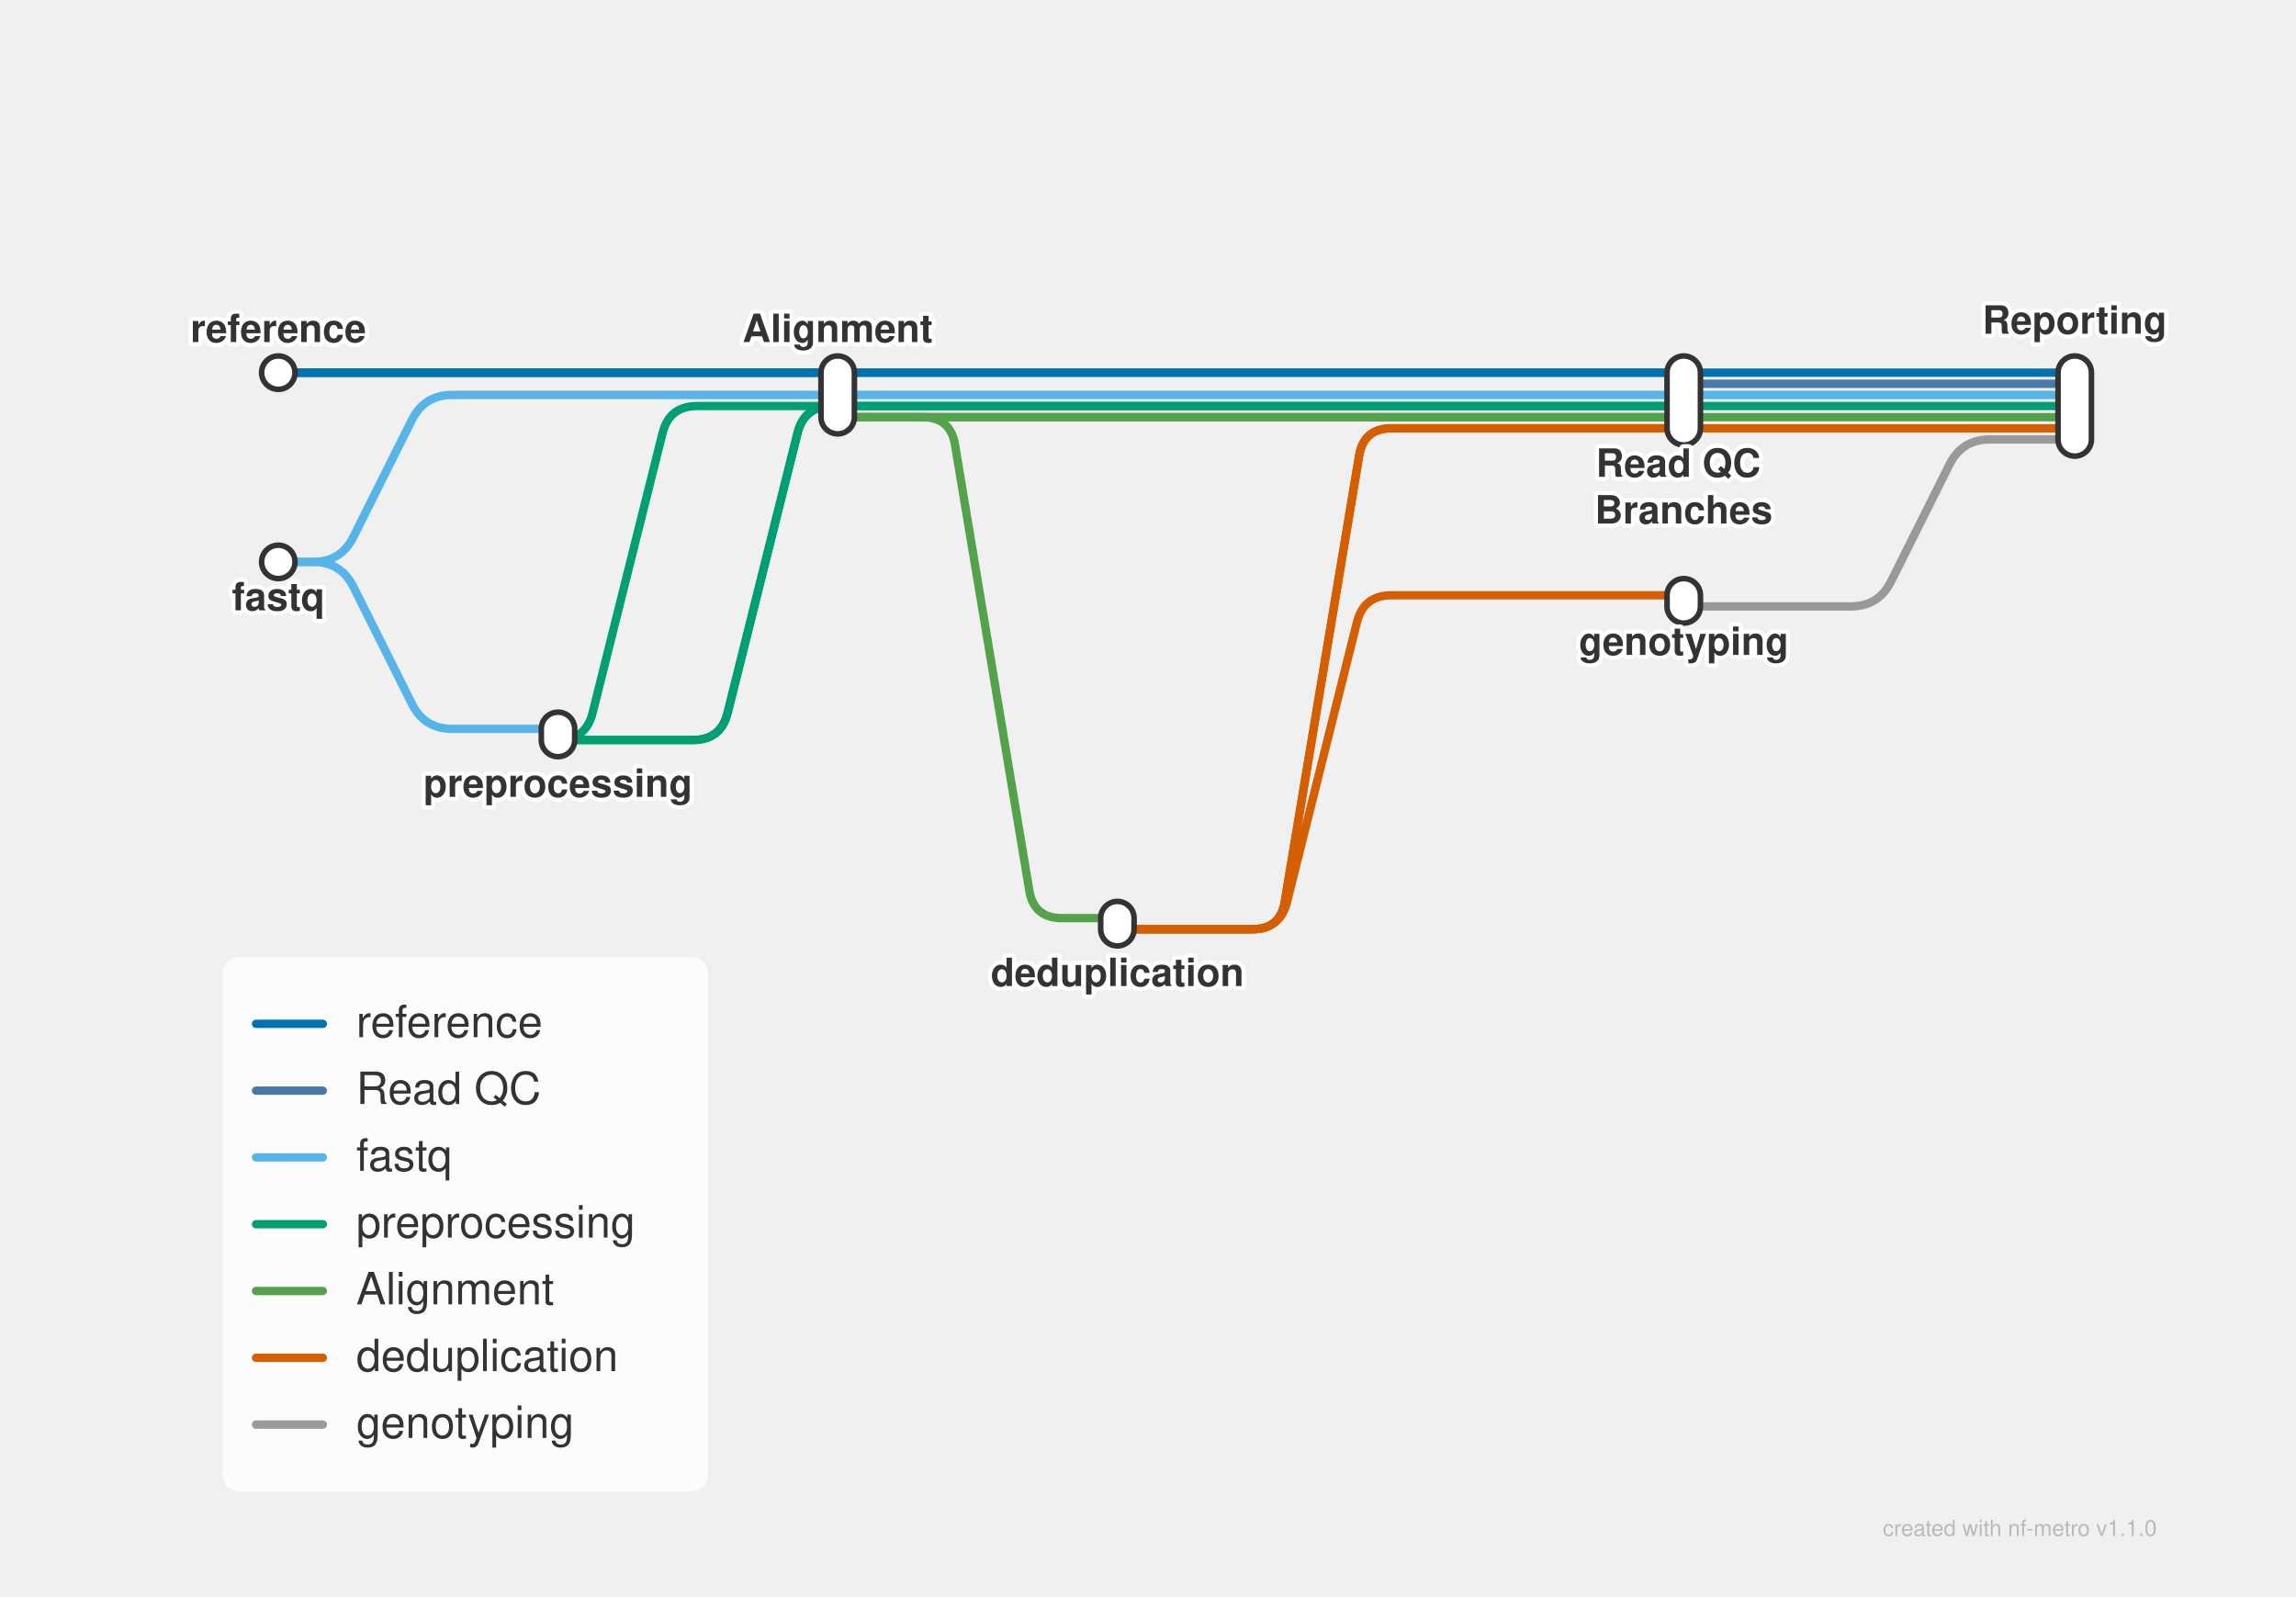
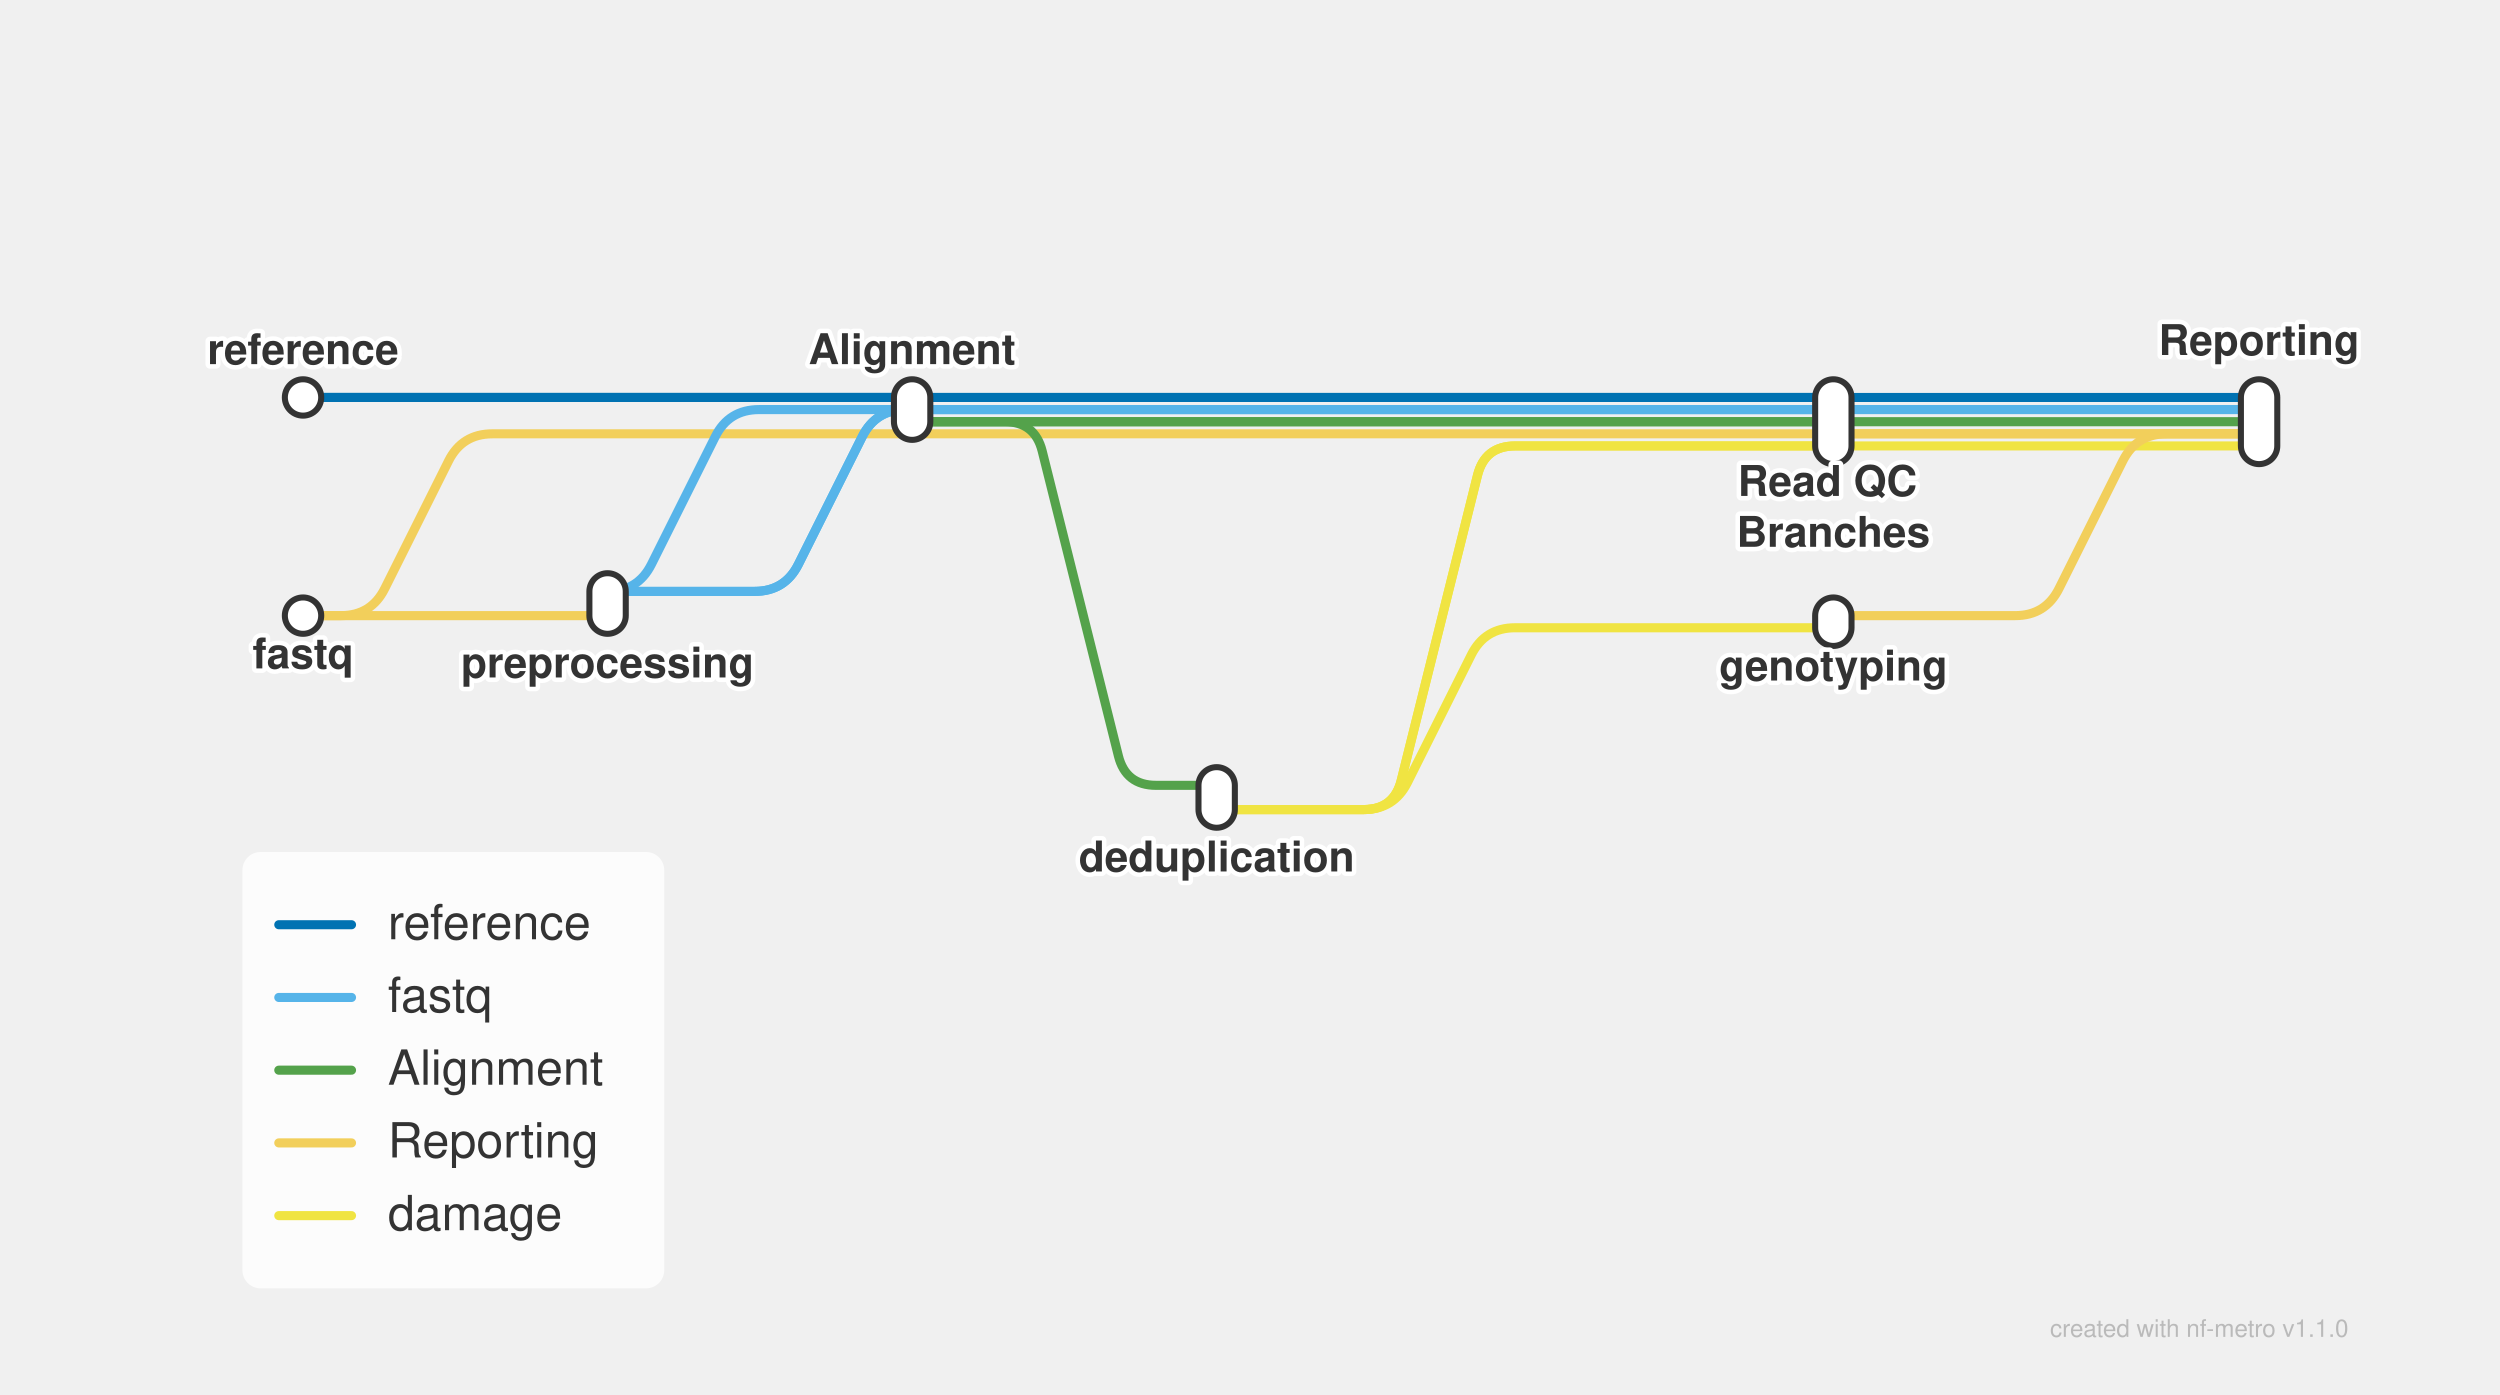
- <svg xmlns="http://www.w3.org/2000/svg" width="785" height="546" viewBox="-20 0 825 546">
+ <svg xmlns="http://www.w3.org/2000/svg" width="785" height="438" viewBox="-20 0 825 438">
  <defs>
</defs>
  <style>.nf-metro-title { fill: var(--nfm-map-title-color, #111111); }
.nf-metro-station-label { fill: var(--nfm-map-label-color, #333333); }
.nf-metro-section-box { fill: var(--nfm-map-section-fill, #ededed); stroke: var(--nfm-map-section-stroke, #e6e6e6); }
.nf-metro-section-label { fill: var(--nfm-map-section-label-color, #666666); }
.nf-metro-group-label { fill: var(--nfm-map-section-label-color, #666666); }
.nf-metro-group-underline { stroke: var(--nfm-map-section-label-color, #666666); }
.nf-metro-legend-bg { fill: var(--nfm-map-legend-bg, rgba(255, 255, 255, 0.8)); }
.nf-metro-legend-text { fill: var(--nfm-map-legend-text-color, #333333); }
.nf-metro-marker-stroke { stroke: var(--nfm-map-marker-stroke, #333333); }
.nf-metro-label-halo { fill: var(--nfm-map-bg, #ffffff); stroke: var(--nfm-map-bg, #ffffff); }</style>
  <style>@media (prefers-color-scheme: dark) {
    .nf-metro-section-label { fill: #d0d0d0; }
    .nf-metro-section-num-circle { fill: #777777; }
    .nf-metro-title { fill: #ffffff; }
}
</style>
-   <path d="M585.0,204.0 L645.0,204.0 Q655.0,204.0,659.472,195.056 L680.528,152.944 Q685.0,144.0,695.0,144.0 L725.5,144.0" stroke="#999999" stroke-width="3.0" fill="none" stroke-linecap="round" stroke-linejoin="round" class="metro-line-genotyping" data-line-id="genotyping" />
-   <path d="M381.5,320.0 L430.0,320.0 Q440.0,320.0,442.425,310.299 L467.575,209.701 Q470.0,200.0,480.0,200.0 L585.0,200.0" stroke="#D55E00" stroke-width="3.0" fill="none" stroke-linecap="round" stroke-linejoin="round" class="metro-line-deduplication" data-line-id="deduplication" />
-   <path d="M381.5,320.0 L430.0,320.0 Q440.0,320.0,441.644,310.136 L468.356,149.864 Q470.0,140.0,480.0,140.0 L585.0,140.0" stroke="#D55E00" stroke-width="3.0" fill="none" stroke-linecap="round" stroke-linejoin="round" class="metro-line-deduplication" data-line-id="deduplication" />
-   <path d="M381.5,320.0 L430.0,320.0 Q440.0,320.0,441.644,310.136 L468.356,149.864 Q470.0,140.0,480.0,140.0 L725.5,140.0" stroke="#D55E00" stroke-width="3.0" fill="none" stroke-linecap="round" stroke-linejoin="round" class="metro-line-deduplication" data-line-id="deduplication" />
-   <path d="M281.0,136.0 L311.5,136.0 Q321.5,136.0,323.144,145.864 L349.856,306.136 Q351.5,316.0,361.5,316.0 L381.5,316.0" stroke="#54A24B" stroke-width="3.0" fill="none" stroke-linecap="round" stroke-linejoin="round" class="metro-line-align" data-line-id="align" />
-   <path d="M281.0,136.0 L585.0,136.0" stroke="#54A24B" stroke-width="3.0" stroke-linecap="round" class="metro-line-align" data-line-id="align" />
-   <path d="M281.0,136.0 L725.5,136.0" stroke="#54A24B" stroke-width="3.0" stroke-linecap="round" class="metro-line-align" data-line-id="align" />
-   <path d="M180.5,252.0 L180.5,252.0 Q190.5,252.0,192.925,242.299 L218.075,141.701 Q220.5,132.0,230.5,132.0 L281.0,132.0" stroke="#009E73" stroke-width="3.0" fill="none" stroke-linecap="round" stroke-linejoin="round" class="metro-line-preprocessing" data-line-id="preprocessing" />
-   <path d="M180.5,252.0 L229.0,252.0 Q239.0,252.0,241.425,242.299 L266.575,141.701 Q269.0,132.0,279.0,132.0 L585.0,132.0" stroke="#009E73" stroke-width="3.0" fill="none" stroke-linecap="round" stroke-linejoin="round" class="metro-line-preprocessing" data-line-id="preprocessing" />
-   <path d="M180.5,252.0 L229.0,252.0 Q239.0,252.0,241.425,242.299 L266.575,141.701 Q269.0,132.0,279.0,132.0 L725.5,132.0" stroke="#009E73" stroke-width="3.0" fill="none" stroke-linecap="round" stroke-linejoin="round" class="metro-line-preprocessing" data-line-id="preprocessing" />
-   <path d="M80.0,188.0 L92.5,188.0 Q102.5,188.0,106.972,196.944 L128.028,239.056 Q132.5,248.0,142.5,248.0 L180.5,248.0" stroke="#56B4E9" stroke-width="3.0" fill="none" stroke-linecap="round" stroke-linejoin="round" class="metro-line-fastq" data-line-id="fastq" />
-   <path d="M80.0,188.0 L92.5,188.0 Q102.5,188.0,106.972,179.056 L128.028,136.944 Q132.5,128.0,142.5,128.0 L725.5,128.0" stroke="#56B4E9" stroke-width="3.0" fill="none" stroke-linecap="round" stroke-linejoin="round" class="metro-line-fastq" data-line-id="fastq" />
-   <path d="M585.0,124.0 L725.5,124.0" stroke="#4C78A8" stroke-width="3.0" stroke-linecap="round" class="metro-line-qc" data-line-id="qc" />
+   <path d="M381.5,256.0 L430.0,256.0 Q440.0,256.0,444.472,247.056 L465.528,204.944 Q470.0,196.0,480.0,196.0 L585.0,196.0" stroke="#F0E442" stroke-width="3.0" fill="none" stroke-linecap="round" stroke-linejoin="round" class="metro-line-damage" data-line-id="damage" />
+   <path d="M381.5,256.0 L430.0,256.0 Q440.0,256.0,442.425,246.299 L467.575,145.701 Q470.0,136.0,480.0,136.0 L585.0,136.0" stroke="#F0E442" stroke-width="3.0" fill="none" stroke-linecap="round" stroke-linejoin="round" class="metro-line-damage" data-line-id="damage" />
+   <path d="M381.5,256.0 L430.0,256.0 Q440.0,256.0,442.425,246.299 L467.575,145.701 Q470.0,136.0,480.0,136.0 L725.5,136.0" stroke="#F0E442" stroke-width="3.0" fill="none" stroke-linecap="round" stroke-linejoin="round" class="metro-line-damage" data-line-id="damage" />
+   <path d="M80.0,192.0 L180.5,192.0" stroke="#F2CF5B" stroke-width="3.0" stroke-linecap="round" class="metro-line-report" data-line-id="report" />
+   <path d="M80.0,192.0 L92.5,192.0 Q102.5,192.0,106.972,183.056 L128.028,140.944 Q132.5,132.0,142.5,132.0 L725.5,132.0" stroke="#F2CF5B" stroke-width="3.0" fill="none" stroke-linecap="round" stroke-linejoin="round" class="metro-line-report" data-line-id="report" />
+   <path d="M585.0,192.0 L645.0,192.0 Q655.0,192.0,659.472,183.056 L680.528,140.944 Q685.0,132.0,695.0,132.0 L725.5,132.0" stroke="#F2CF5B" stroke-width="3.0" fill="none" stroke-linecap="round" stroke-linejoin="round" class="metro-line-report" data-line-id="report" />
+   <path d="M585.0,132.0 L725.5,132.0" stroke="#F2CF5B" stroke-width="3.0" stroke-linecap="round" class="metro-line-report" data-line-id="report" />
+   <path d="M281.0,128.0 L311.5,128.0 Q321.5,128.0,323.925,137.701 L349.075,238.299 Q351.5,248.0,361.5,248.0 L381.5,248.0" stroke="#54A24B" stroke-width="3.0" fill="none" stroke-linecap="round" stroke-linejoin="round" class="metro-line-align" data-line-id="align" />
+   <path d="M281.0,128.0 L585.0,128.0" stroke="#54A24B" stroke-width="3.0" stroke-linecap="round" class="metro-line-align" data-line-id="align" />
+   <path d="M281.0,128.0 L725.5,128.0" stroke="#54A24B" stroke-width="3.0" stroke-linecap="round" class="metro-line-align" data-line-id="align" />
+   <path d="M180.5,184.0 L180.5,184.0 Q190.5,184.0,194.972,175.056 L216.028,132.944 Q220.5,124.0,230.5,124.0 L281.0,124.0" stroke="#56B4E9" stroke-width="3.0" fill="none" stroke-linecap="round" stroke-linejoin="round" class="metro-line-fastq" data-line-id="fastq" />
+   <path d="M180.5,184.0 L229.0,184.0 Q239.0,184.0,243.472,175.056 L264.528,132.944 Q269.0,124.0,279.0,124.0 L585.0,124.0" stroke="#56B4E9" stroke-width="3.0" fill="none" stroke-linecap="round" stroke-linejoin="round" class="metro-line-fastq" data-line-id="fastq" />
+   <path d="M180.5,184.0 L229.0,184.0 Q239.0,184.0,243.472,175.056 L264.528,132.944 Q269.0,124.0,279.0,124.0 L725.5,124.0" stroke="#56B4E9" stroke-width="3.0" fill="none" stroke-linecap="round" stroke-linejoin="round" class="metro-line-fastq" data-line-id="fastq" />
  <path d="M80.0,120.0 L281.0,120.0" stroke="#0072B2" stroke-width="3.0" stroke-linecap="round" class="metro-line-reference" data-line-id="reference" />
  <path d="M80.0,120.0 L585.0,120.0" stroke="#0072B2" stroke-width="3.0" stroke-linecap="round" class="metro-line-reference" data-line-id="reference" />
  <path d="M80.0,120.0 L725.5,120.0" stroke="#0072B2" stroke-width="3.0" stroke-linecap="round" class="metro-line-reference" data-line-id="reference" />
  <g class="nf-metro-station-group" data-node-id="g_reference_reference" data-node-cx="80.0" data-node-cy="120.0" data-node-r="6.0" data-node-groups="reference" data-node-w="12.0" data-node-h="12.0" data-node-rx="6.0">
    <rect x="74.0" y="114.0" width="12.0" height="12.0" rx="6.0" ry="6.0" fill="#ffffff" stroke="#333333" stroke-width="2.0" class="nf-metro-station" data-station-id="g_reference_reference" data-station-lines="reference" data-station-label="reference" />
  </g>
-   <g class="nf-metro-station-group" data-node-id="g_fastq_fastq" data-node-cx="80.0" data-node-cy="188.0" data-node-r="6.0" data-node-groups="fastq" data-node-w="12.0" data-node-h="12.0" data-node-rx="6.0">
-     <rect x="74.0" y="182.0" width="12.0" height="12.0" rx="6.0" ry="6.0" fill="#ffffff" stroke="#333333" stroke-width="2.0" class="nf-metro-station" data-station-id="g_fastq_fastq" data-station-lines="fastq" data-station-label="fastq" />
+   <g class="nf-metro-station-group" data-node-id="g_fastq_report" data-node-cx="80.0" data-node-cy="192.0" data-node-r="6.0" data-node-groups="report" data-node-w="12.0" data-node-h="12.0" data-node-rx="6.0">
+     <rect x="74.0" y="186.0" width="12.0" height="12.0" rx="6.0" ry="6.0" fill="#ffffff" stroke="#333333" stroke-width="2.0" class="nf-metro-station" data-station-id="g_fastq_report" data-station-lines="report" data-station-label="fastq" />
  </g>
-   <g class="nf-metro-station-group" data-node-id="g_preprocessing_preprocessing" data-node-cx="180.5" data-node-cy="250.0" data-node-r="6.0" data-node-groups="fastq,preprocessing" data-node-w="12.0" data-node-h="16.0" data-node-rx="6.0">
-     <rect x="174.5" y="242.0" width="12.0" height="16.0" rx="6.0" ry="6.0" fill="#ffffff" stroke="#333333" stroke-width="2.0" class="nf-metro-station" data-station-id="g_preprocessing_preprocessing" data-station-lines="fastq,preprocessing" data-station-label="preprocessing" />
+   <g class="nf-metro-station-group" data-node-id="g_preprocessing_fastq" data-node-cx="180.5" data-node-cy="188.0" data-node-r="6.0" data-node-groups="fastq,report" data-node-w="12.0" data-node-h="20.0" data-node-rx="6.0">
+     <rect x="174.5" y="178.0" width="12.0" height="20.0" rx="6.0" ry="6.0" fill="#ffffff" stroke="#333333" stroke-width="2.0" class="nf-metro-station" data-station-id="g_preprocessing_fastq" data-station-lines="fastq,report" data-station-label="preprocessing" />
  </g>
-   <g class="nf-metro-station-group" data-node-id="g_align_align" data-node-cx="281.0" data-node-cy="128.0" data-node-r="6.0" data-node-groups="align,preprocessing,reference" data-node-w="12.0" data-node-h="28.0" data-node-rx="6.0">
-     <rect x="275.0" y="114.0" width="12.0" height="28.0" rx="6.0" ry="6.0" fill="#ffffff" stroke="#333333" stroke-width="2.0" class="nf-metro-station" data-station-id="g_align_align" data-station-lines="align,preprocessing,reference" data-station-label="Alignment" />
+   <g class="nf-metro-station-group" data-node-id="g_align_align" data-node-cx="281.0" data-node-cy="124.0" data-node-r="6.0" data-node-groups="align,fastq,reference" data-node-w="12.0" data-node-h="20.0" data-node-rx="6.0">
+     <rect x="275.0" y="114.0" width="12.0" height="20.0" rx="6.0" ry="6.0" fill="#ffffff" stroke="#333333" stroke-width="2.0" class="nf-metro-station" data-station-id="g_align_align" data-station-lines="align,fastq,reference" data-station-label="Alignment" />
  </g>
-   <g class="nf-metro-station-group" data-node-id="g_deduplication_deduplication" data-node-cx="381.5" data-node-cy="318.0" data-node-r="6.0" data-node-groups="align,deduplication" data-node-w="12.0" data-node-h="16.0" data-node-rx="6.0">
-     <rect x="375.5" y="310.0" width="12.0" height="16.0" rx="6.0" ry="6.0" fill="#ffffff" stroke="#333333" stroke-width="2.0" class="nf-metro-station" data-station-id="g_deduplication_deduplication" data-station-lines="align,deduplication" data-station-label="deduplication" />
+   <g class="nf-metro-station-group" data-node-id="g_deduplication_damage" data-node-cx="381.5" data-node-cy="252.0" data-node-r="6.0" data-node-groups="align,damage" data-node-w="12.0" data-node-h="20.0" data-node-rx="6.0">
+     <rect x="375.5" y="242.0" width="12.0" height="20.0" rx="6.0" ry="6.0" fill="#ffffff" stroke="#333333" stroke-width="2.0" class="nf-metro-station" data-station-id="g_deduplication_damage" data-station-lines="align,damage" data-station-label="deduplication" />
  </g>
-   <g class="nf-metro-station-group" data-node-id="g_qc_branches_qc" data-node-cx="585.0" data-node-cy="130.0" data-node-r="6.0" data-node-groups="align,deduplication,preprocessing,qc,reference" data-node-w="12.0" data-node-h="32.0" data-node-rx="6.0">
-     <rect x="579.0" y="114.0" width="12.0" height="32.0" rx="6.0" ry="6.0" fill="#ffffff" stroke="#333333" stroke-width="2.0" class="nf-metro-station" data-station-id="g_qc_branches_qc" data-station-lines="align,deduplication,preprocessing,qc,reference" data-station-label="Read QC Branches" />
+   <g class="nf-metro-station-group" data-node-id="g_qc_branches_report" data-node-cx="585.0" data-node-cy="128.0" data-node-r="6.0" data-node-groups="align,damage,fastq,reference,report" data-node-w="12.0" data-node-h="28.0" data-node-rx="6.0">
+     <rect x="579.0" y="114.0" width="12.0" height="28.0" rx="6.0" ry="6.0" fill="#ffffff" stroke="#333333" stroke-width="2.0" class="nf-metro-station" data-station-id="g_qc_branches_report" data-station-lines="align,damage,fastq,reference,report" data-station-label="Read QC Branches" />
  </g>
-   <g class="nf-metro-station-group" data-node-id="g_genotyping_genotyping" data-node-cx="585.0" data-node-cy="202.0" data-node-r="6.0" data-node-groups="deduplication,genotyping" data-node-w="12.0" data-node-h="16.0" data-node-rx="6.0">
-     <rect x="579.0" y="194.0" width="12.0" height="16.0" rx="6.0" ry="6.0" fill="#ffffff" stroke="#333333" stroke-width="2.0" class="nf-metro-station" data-station-id="g_genotyping_genotyping" data-station-lines="deduplication,genotyping" data-station-label="genotyping" />
+   <g class="nf-metro-station-group" data-node-id="g_genotyping_report" data-node-cx="585.0" data-node-cy="194.0" data-node-r="6.0" data-node-groups="damage,report" data-node-w="12.0" data-node-h="16.0" data-node-rx="6.0">
+     <rect x="579.0" y="186.0" width="12.0" height="16.0" rx="6.0" ry="6.0" fill="#ffffff" stroke="#333333" stroke-width="2.0" class="nf-metro-station" data-station-id="g_genotyping_report" data-station-lines="damage,report" data-station-label="genotyping" />
  </g>
-   <g class="nf-metro-station-group" data-node-id="g_report_generic" data-node-cx="725.5" data-node-cy="132.0" data-node-r="6.0" data-node-groups="align,deduplication,fastq,genotyping,preprocessing,qc,reference" data-node-w="12.0" data-node-h="36.0" data-node-rx="6.0">
-     <rect x="719.5" y="114.0" width="12.0" height="36.0" rx="6.0" ry="6.0" fill="#ffffff" stroke="#333333" stroke-width="2.0" class="nf-metro-station" data-station-id="g_report_generic" data-station-lines="align,deduplication,fastq,genotyping,preprocessing,qc,reference" data-station-label="Reporting" />
+   <g class="nf-metro-station-group" data-node-id="g_report_generic" data-node-cx="725.5" data-node-cy="128.0" data-node-r="6.0" data-node-groups="align,damage,fastq,reference,report" data-node-w="12.0" data-node-h="28.0" data-node-rx="6.0">
+     <rect x="719.5" y="114.0" width="12.0" height="28.0" rx="6.0" ry="6.0" fill="#ffffff" stroke="#333333" stroke-width="2.0" class="nf-metro-station" data-station-id="g_report_generic" data-station-lines="align,damage,fastq,reference,report" data-station-label="Reporting" />
  </g>
  <text x="80.0" y="109.0" font-size="14.0" fill="#ffffff" stroke="#ffffff" stroke-width="3.0" stroke-linejoin="round" font-family="'Helvetica Neue', Helvetica, Arial, sans-serif" font-weight="bold" aria-hidden="true" class="nf-metro-label-halo" text-anchor="middle" dominant-baseline="auto">reference</text>
  <text x="80.0" y="109.0" font-size="14.0" fill="#333333" font-family="'Helvetica Neue', Helvetica, Arial, sans-serif" font-weight="bold" text-anchor="middle" dominant-baseline="auto" data-station-id="g_reference_reference" class="nf-metro-station-label">reference</text>
-   <text x="80.0" y="199.0" font-size="14.0" fill="#ffffff" stroke="#ffffff" stroke-width="3.0" stroke-linejoin="round" font-family="'Helvetica Neue', Helvetica, Arial, sans-serif" font-weight="bold" aria-hidden="true" class="nf-metro-label-halo" text-anchor="middle" dominant-baseline="hanging">fastq</text>
-   <text x="80.0" y="199.0" font-size="14.0" fill="#333333" font-family="'Helvetica Neue', Helvetica, Arial, sans-serif" font-weight="bold" text-anchor="middle" dominant-baseline="hanging" data-station-id="g_fastq_fastq" class="nf-metro-station-label">fastq</text>
-   <text x="180.5" y="266.0" font-size="14.0" fill="#ffffff" stroke="#ffffff" stroke-width="3.0" stroke-linejoin="round" font-family="'Helvetica Neue', Helvetica, Arial, sans-serif" font-weight="bold" aria-hidden="true" class="nf-metro-label-halo" text-anchor="middle" dominant-baseline="hanging">preprocessing</text>
-   <text x="180.5" y="266.0" font-size="14.0" fill="#333333" font-family="'Helvetica Neue', Helvetica, Arial, sans-serif" font-weight="bold" text-anchor="middle" dominant-baseline="hanging" data-station-id="g_preprocessing_preprocessing" class="nf-metro-station-label">preprocessing</text>
+   <text x="80.0" y="203.0" font-size="14.0" fill="#ffffff" stroke="#ffffff" stroke-width="3.0" stroke-linejoin="round" font-family="'Helvetica Neue', Helvetica, Arial, sans-serif" font-weight="bold" aria-hidden="true" class="nf-metro-label-halo" text-anchor="middle" dominant-baseline="hanging">fastq</text>
+   <text x="80.0" y="203.0" font-size="14.0" fill="#333333" font-family="'Helvetica Neue', Helvetica, Arial, sans-serif" font-weight="bold" text-anchor="middle" dominant-baseline="hanging" data-station-id="g_fastq_report" class="nf-metro-station-label">fastq</text>
+   <text x="180.5" y="206.0" font-size="14.0" fill="#ffffff" stroke="#ffffff" stroke-width="3.0" stroke-linejoin="round" font-family="'Helvetica Neue', Helvetica, Arial, sans-serif" font-weight="bold" aria-hidden="true" class="nf-metro-label-halo" text-anchor="middle" dominant-baseline="hanging">preprocessing</text>
+   <text x="180.5" y="206.0" font-size="14.0" fill="#333333" font-family="'Helvetica Neue', Helvetica, Arial, sans-serif" font-weight="bold" text-anchor="middle" dominant-baseline="hanging" data-station-id="g_preprocessing_fastq" class="nf-metro-station-label">preprocessing</text>
  <text x="281.0" y="109.0" font-size="14.0" fill="#ffffff" stroke="#ffffff" stroke-width="3.0" stroke-linejoin="round" font-family="'Helvetica Neue', Helvetica, Arial, sans-serif" font-weight="bold" aria-hidden="true" class="nf-metro-label-halo" text-anchor="middle" dominant-baseline="auto">Alignment</text>
  <text x="281.0" y="109.0" font-size="14.0" fill="#333333" font-family="'Helvetica Neue', Helvetica, Arial, sans-serif" font-weight="bold" text-anchor="middle" dominant-baseline="auto" data-station-id="g_align_align" class="nf-metro-station-label">Alignment</text>
-   <text x="381.5" y="334.0" font-size="14.0" fill="#ffffff" stroke="#ffffff" stroke-width="3.0" stroke-linejoin="round" font-family="'Helvetica Neue', Helvetica, Arial, sans-serif" font-weight="bold" aria-hidden="true" class="nf-metro-label-halo" text-anchor="middle" dominant-baseline="hanging">deduplication</text>
-   <text x="381.5" y="334.0" font-size="14.0" fill="#333333" font-family="'Helvetica Neue', Helvetica, Arial, sans-serif" font-weight="bold" text-anchor="middle" dominant-baseline="hanging" data-station-id="g_deduplication_deduplication" class="nf-metro-station-label">deduplication</text>
-   <text x="585.0" y="151.0" font-size="14.0" fill="#ffffff" stroke="#ffffff" stroke-width="3.0" stroke-linejoin="round" font-family="'Helvetica Neue', Helvetica, Arial, sans-serif" font-weight="bold" aria-hidden="true" class="nf-metro-label-halo" text-anchor="middle" dominant-baseline="hanging">
+   <text x="381.5" y="270.0" font-size="14.0" fill="#ffffff" stroke="#ffffff" stroke-width="3.0" stroke-linejoin="round" font-family="'Helvetica Neue', Helvetica, Arial, sans-serif" font-weight="bold" aria-hidden="true" class="nf-metro-label-halo" text-anchor="middle" dominant-baseline="hanging">deduplication</text>
+   <text x="381.5" y="270.0" font-size="14.0" fill="#333333" font-family="'Helvetica Neue', Helvetica, Arial, sans-serif" font-weight="bold" text-anchor="middle" dominant-baseline="hanging" data-station-id="g_deduplication_damage" class="nf-metro-station-label">deduplication</text>
+   <text x="585.0" y="146.08" font-size="14.0" fill="#ffffff" stroke="#ffffff" stroke-width="3.0" stroke-linejoin="round" font-family="'Helvetica Neue', Helvetica, Arial, sans-serif" font-weight="bold" aria-hidden="true" class="nf-metro-label-halo" text-anchor="middle" dominant-baseline="hanging">
    <tspan x="585.0" dy="0em">Read QC</tspan>
    <tspan x="585.0" dy="1.2em">Branches</tspan>
  </text>
-   <text x="585.0" y="151.0" font-size="14.0" fill="#333333" font-family="'Helvetica Neue', Helvetica, Arial, sans-serif" font-weight="bold" text-anchor="middle" dominant-baseline="hanging" data-station-id="g_qc_branches_qc" class="nf-metro-station-label">
+   <text x="585.0" y="146.08" font-size="14.0" fill="#333333" font-family="'Helvetica Neue', Helvetica, Arial, sans-serif" font-weight="bold" text-anchor="middle" dominant-baseline="hanging" data-station-id="g_qc_branches_report" class="nf-metro-station-label">
    <tspan x="585.0" dy="0em">Read QC</tspan>
    <tspan x="585.0" dy="1.2em">Branches</tspan>
  </text>
-   <text x="585.0" y="215.0" font-size="14.0" fill="#ffffff" stroke="#ffffff" stroke-width="3.0" stroke-linejoin="round" font-family="'Helvetica Neue', Helvetica, Arial, sans-serif" font-weight="bold" aria-hidden="true" class="nf-metro-label-halo" text-anchor="middle" dominant-baseline="hanging">genotyping</text>
-   <text x="585.0" y="215.0" font-size="14.0" fill="#333333" font-family="'Helvetica Neue', Helvetica, Arial, sans-serif" font-weight="bold" text-anchor="middle" dominant-baseline="hanging" data-station-id="g_genotyping_genotyping" class="nf-metro-station-label">genotyping</text>
+   <text x="585.0" y="207.0" font-size="14.0" fill="#ffffff" stroke="#ffffff" stroke-width="3.0" stroke-linejoin="round" font-family="'Helvetica Neue', Helvetica, Arial, sans-serif" font-weight="bold" aria-hidden="true" class="nf-metro-label-halo" text-anchor="middle" dominant-baseline="hanging">genotyping</text>
+   <text x="585.0" y="207.0" font-size="14.0" fill="#333333" font-family="'Helvetica Neue', Helvetica, Arial, sans-serif" font-weight="bold" text-anchor="middle" dominant-baseline="hanging" data-station-id="g_genotyping_report" class="nf-metro-station-label">genotyping</text>
  <text x="725.5" y="106.0" font-size="14.0" fill="#ffffff" stroke="#ffffff" stroke-width="3.0" stroke-linejoin="round" font-family="'Helvetica Neue', Helvetica, Arial, sans-serif" font-weight="bold" aria-hidden="true" class="nf-metro-label-halo" text-anchor="middle" dominant-baseline="auto">Reporting</text>
  <text x="725.5" y="106.0" font-size="14.0" fill="#333333" font-family="'Helvetica Neue', Helvetica, Arial, sans-serif" font-weight="bold" text-anchor="middle" dominant-baseline="auto" data-station-id="g_report_generic" class="nf-metro-station-label">Reporting</text>
-   <rect x="60.0" y="330.0" width="174.4" height="192.0" rx="6" ry="6" fill="rgba(255, 255, 255, 0.8)" class="nf-metro-legend-bg" />
-   <path d="M72.0,354.0 L96.0,354.0" stroke="#0072B2" stroke-width="3.0" stroke-linecap="round" />
-   <text x="108.0" y="354.0" font-size="16.0" fill="#333333" font-family="'Helvetica Neue', Helvetica, Arial, sans-serif" dy="0.3em" class="nf-metro-legend-text">reference</text>
-   <path d="M72.0,378.0 L96.0,378.0" stroke="#4C78A8" stroke-width="3.0" stroke-linecap="round" />
-   <text x="108.0" y="378.0" font-size="16.0" fill="#333333" font-family="'Helvetica Neue', Helvetica, Arial, sans-serif" dy="0.3em" class="nf-metro-legend-text">Read QC</text>
-   <path d="M72.0,402.0 L96.0,402.0" stroke="#56B4E9" stroke-width="3.0" stroke-linecap="round" />
-   <text x="108.0" y="402.0" font-size="16.0" fill="#333333" font-family="'Helvetica Neue', Helvetica, Arial, sans-serif" dy="0.3em" class="nf-metro-legend-text">fastq</text>
-   <path d="M72.0,426.0 L96.0,426.0" stroke="#009E73" stroke-width="3.0" stroke-linecap="round" />
-   <text x="108.0" y="426.0" font-size="16.0" fill="#333333" font-family="'Helvetica Neue', Helvetica, Arial, sans-serif" dy="0.3em" class="nf-metro-legend-text">preprocessing</text>
-   <path d="M72.0,450.0 L96.0,450.0" stroke="#54A24B" stroke-width="3.0" stroke-linecap="round" />
-   <text x="108.0" y="450.0" font-size="16.0" fill="#333333" font-family="'Helvetica Neue', Helvetica, Arial, sans-serif" dy="0.3em" class="nf-metro-legend-text">Alignment</text>
-   <path d="M72.0,474.0 L96.0,474.0" stroke="#D55E00" stroke-width="3.0" stroke-linecap="round" />
-   <text x="108.0" y="474.0" font-size="16.0" fill="#333333" font-family="'Helvetica Neue', Helvetica, Arial, sans-serif" dy="0.3em" class="nf-metro-legend-text">deduplication</text>
-   <path d="M72.0,498.0 L96.0,498.0" stroke="#999999" stroke-width="3.0" stroke-linecap="round" />
-   <text x="108.0" y="498.0" font-size="16.0" fill="#333333" font-family="'Helvetica Neue', Helvetica, Arial, sans-serif" dy="0.3em" class="nf-metro-legend-text">genotyping</text>
-   <text x="755.0" y="538.0" font-size="8" fill="rgba(150, 150, 150, 0.6)" font-family="'Helvetica Neue', Helvetica, Arial, sans-serif" text-anchor="end">created with nf-metro v1.1.0</text>
+   <rect x="60.0" y="270.0" width="139.2" height="144.0" rx="6" ry="6" fill="rgba(255, 255, 255, 0.8)" class="nf-metro-legend-bg" />
+   <path d="M72.0,294.0 L96.0,294.0" stroke="#0072B2" stroke-width="3.0" stroke-linecap="round" />
+   <text x="108.0" y="294.0" font-size="16.0" fill="#333333" font-family="'Helvetica Neue', Helvetica, Arial, sans-serif" dy="0.3em" class="nf-metro-legend-text">reference</text>
+   <path d="M72.0,318.0 L96.0,318.0" stroke="#56B4E9" stroke-width="3.0" stroke-linecap="round" />
+   <text x="108.0" y="318.0" font-size="16.0" fill="#333333" font-family="'Helvetica Neue', Helvetica, Arial, sans-serif" dy="0.3em" class="nf-metro-legend-text">fastq</text>
+   <path d="M72.0,342.0 L96.0,342.0" stroke="#54A24B" stroke-width="3.0" stroke-linecap="round" />
+   <text x="108.0" y="342.0" font-size="16.0" fill="#333333" font-family="'Helvetica Neue', Helvetica, Arial, sans-serif" dy="0.3em" class="nf-metro-legend-text">Alignment</text>
+   <path d="M72.0,366.0 L96.0,366.0" stroke="#F2CF5B" stroke-width="3.0" stroke-linecap="round" />
+   <text x="108.0" y="366.0" font-size="16.0" fill="#333333" font-family="'Helvetica Neue', Helvetica, Arial, sans-serif" dy="0.3em" class="nf-metro-legend-text">Reporting</text>
+   <path d="M72.0,390.0 L96.0,390.0" stroke="#F0E442" stroke-width="3.0" stroke-linecap="round" />
+   <text x="108.0" y="390.0" font-size="16.0" fill="#333333" font-family="'Helvetica Neue', Helvetica, Arial, sans-serif" dy="0.3em" class="nf-metro-legend-text">damage</text>
+   <text x="755.0" y="430.0" font-size="8" fill="rgba(150, 150, 150, 0.6)" font-family="'Helvetica Neue', Helvetica, Arial, sans-serif" text-anchor="end">created with nf-metro v1.1.0</text>
</svg>
